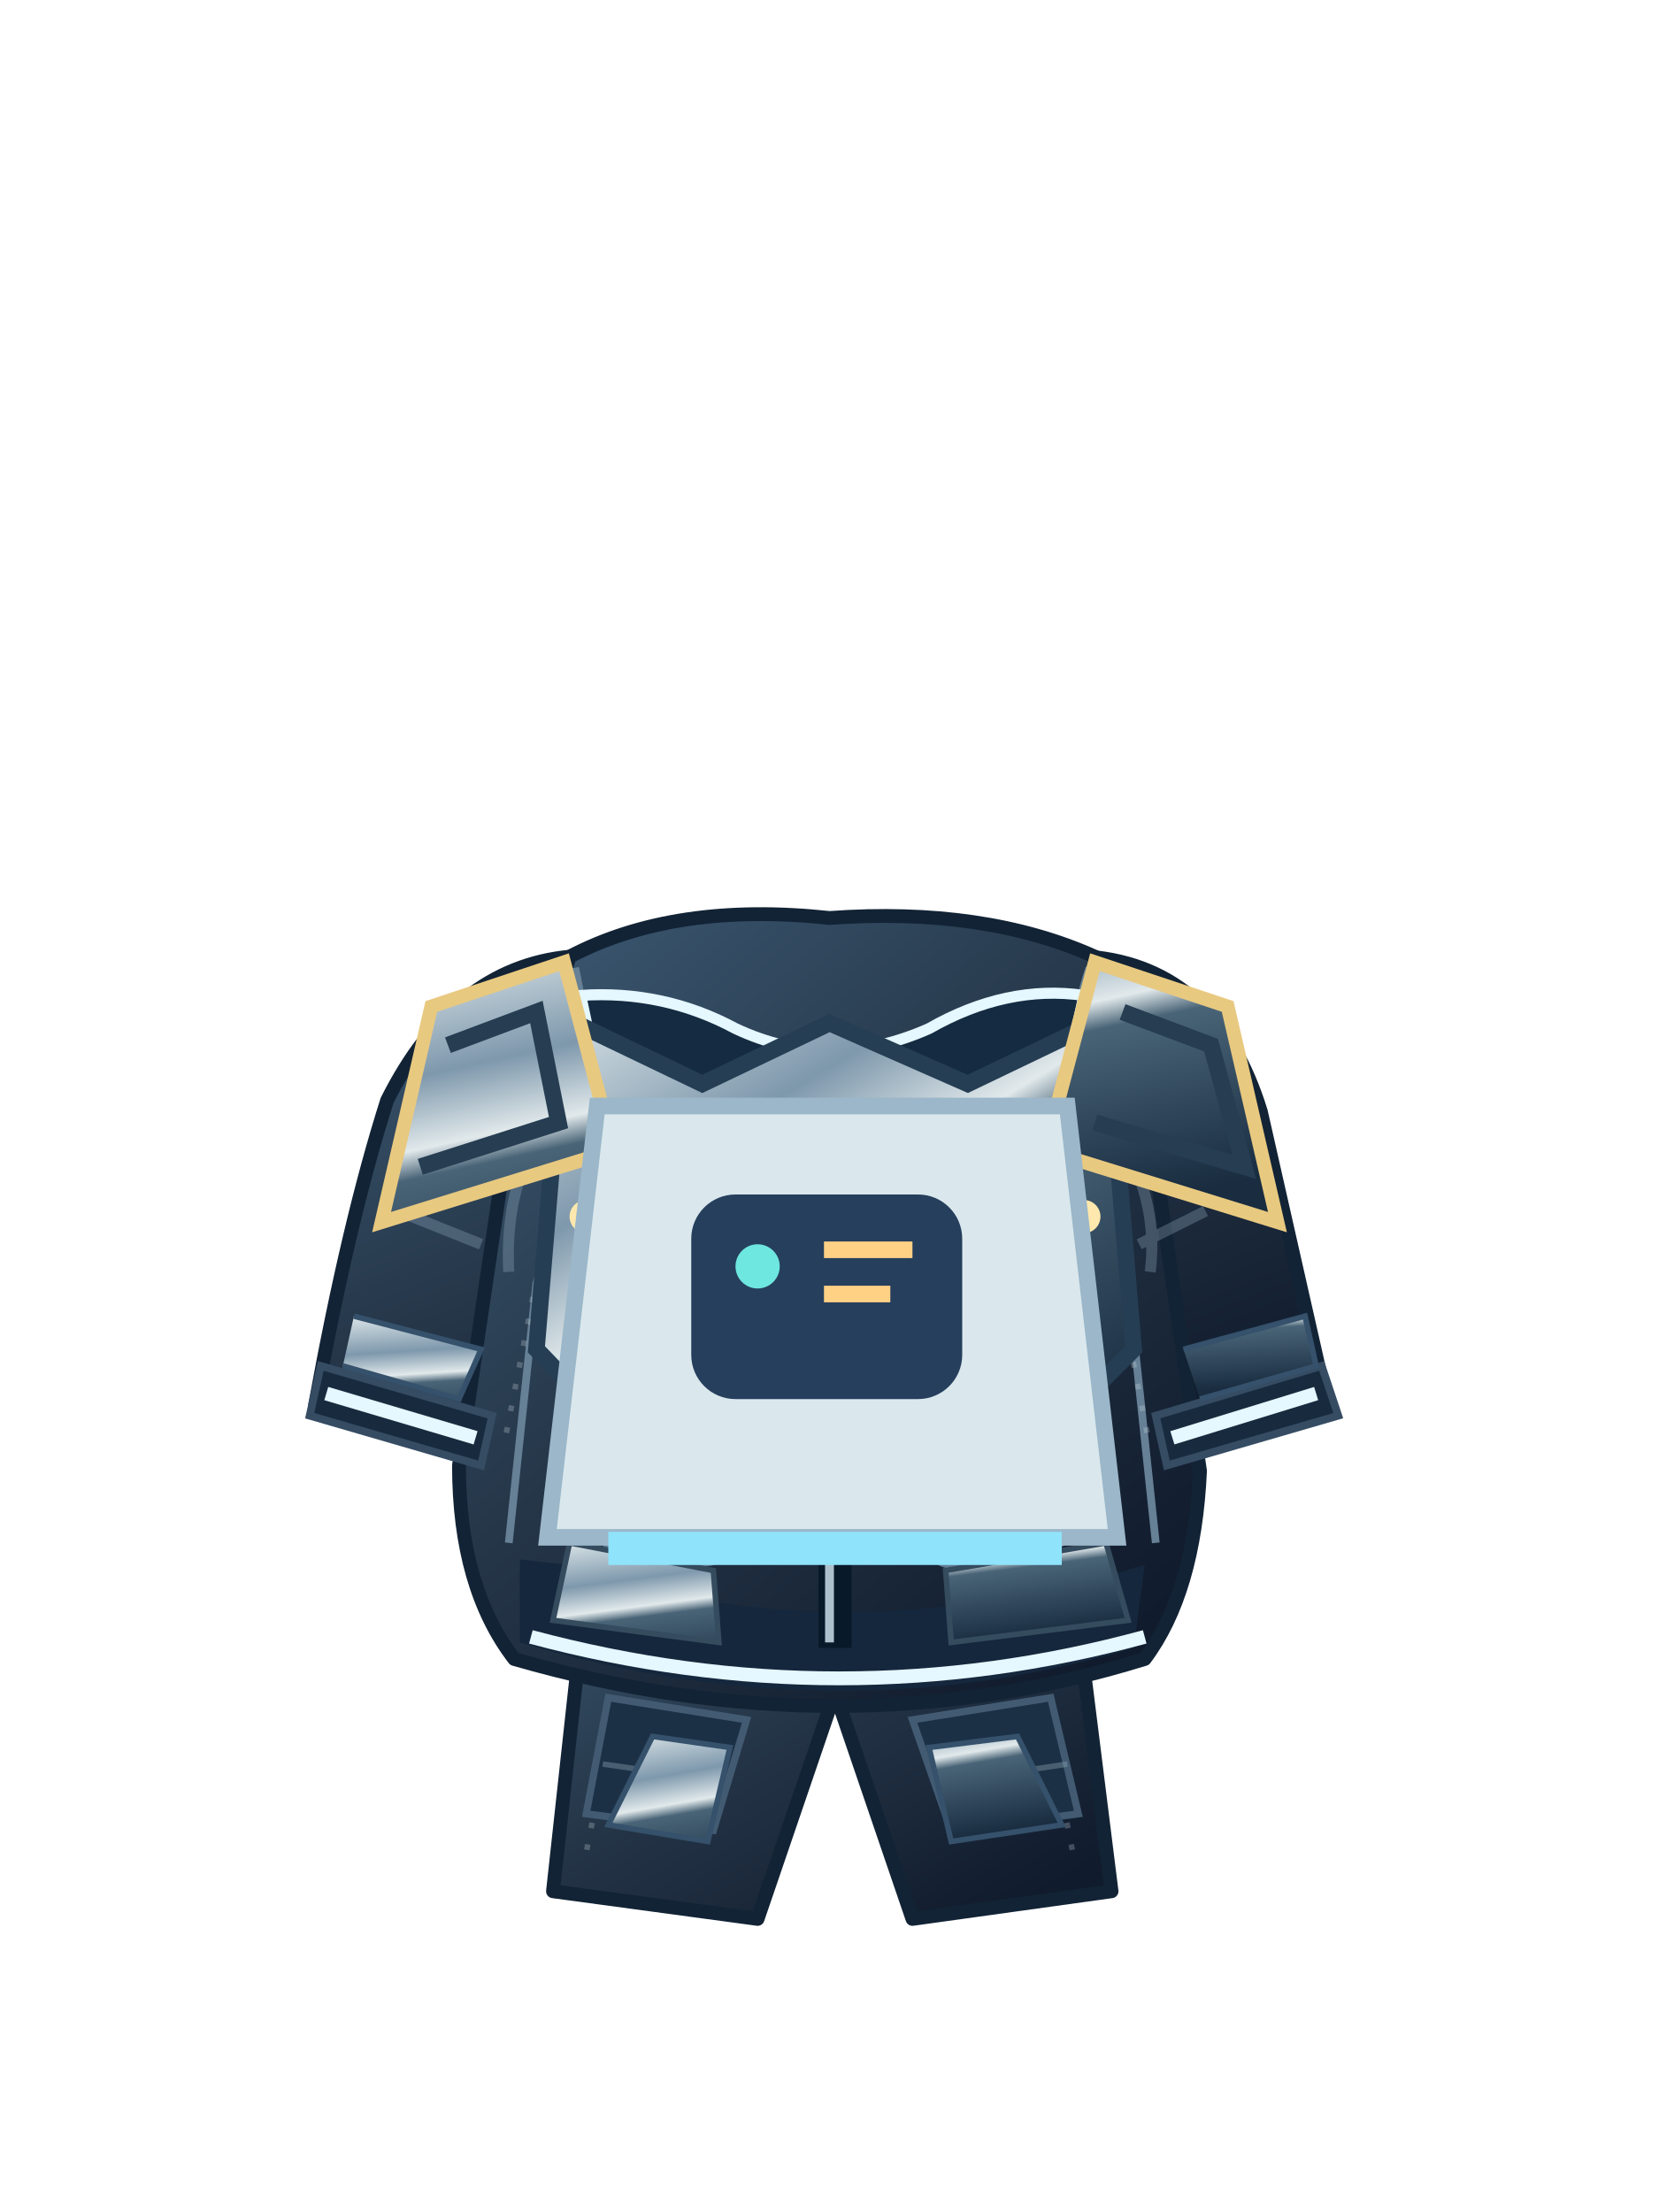
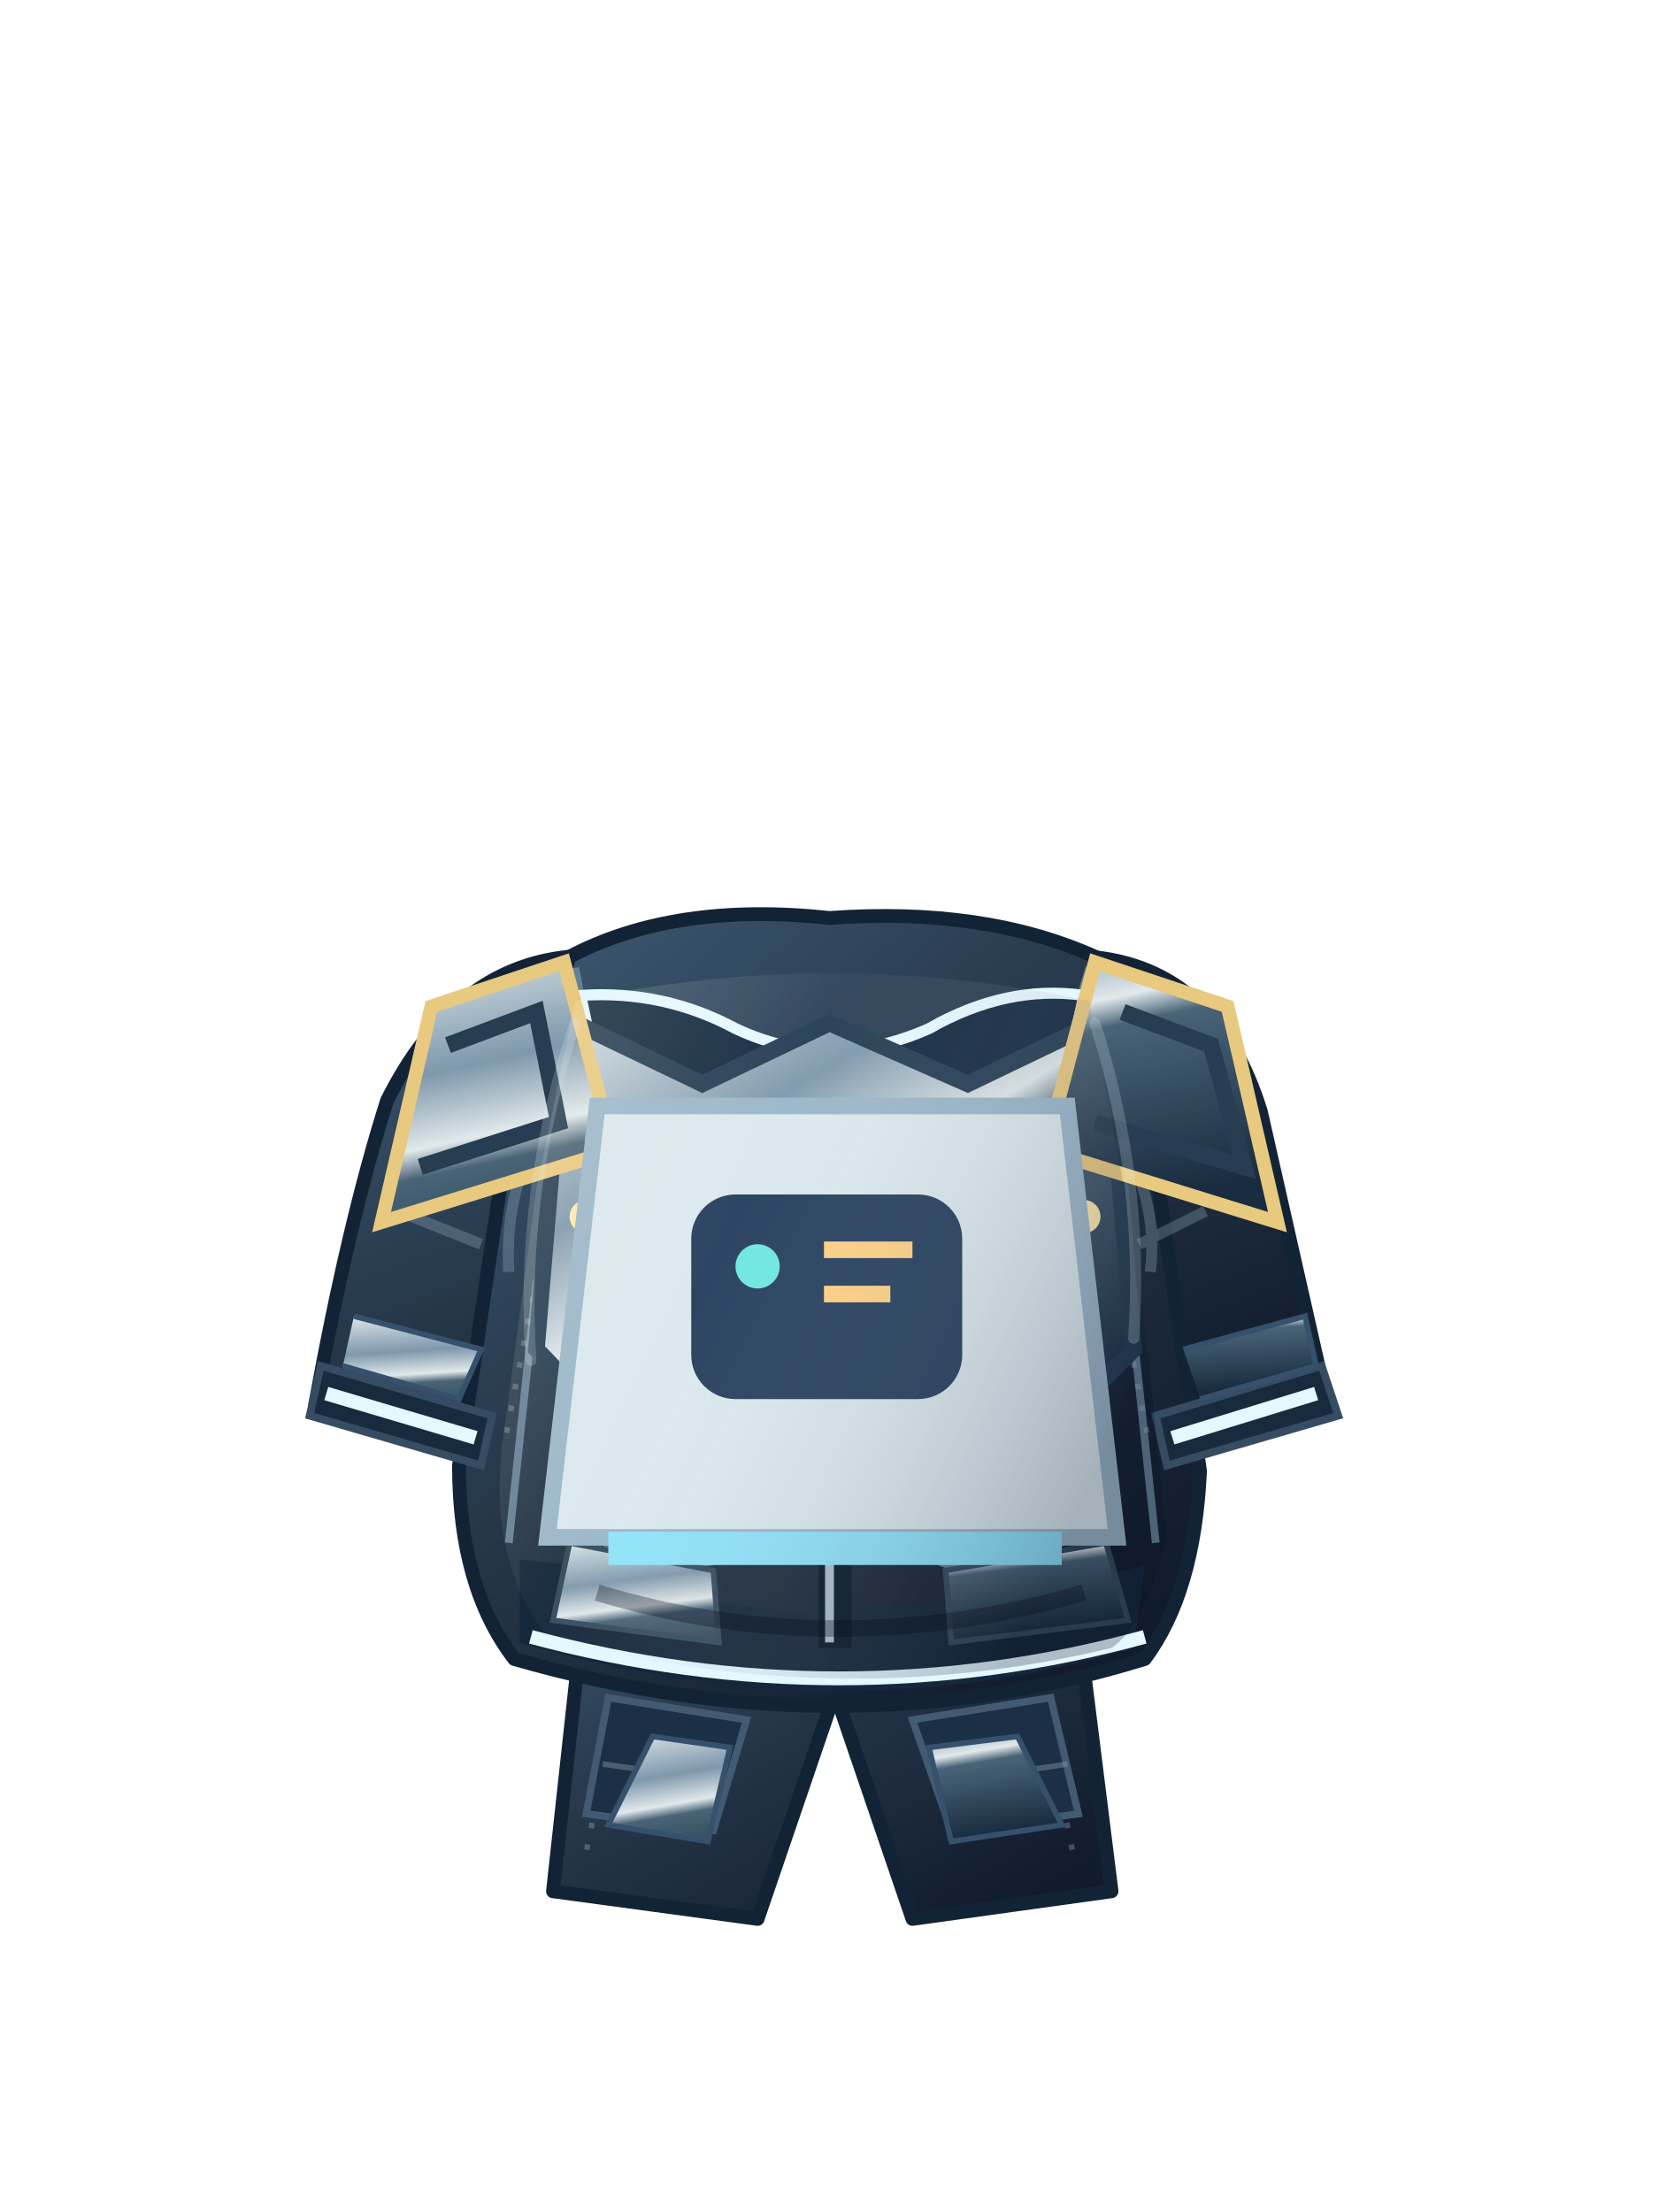
<svg xmlns="http://www.w3.org/2000/svg" viewBox="0 0 300 400">
  <defs>
    <radialGradient id="skin" cx=".32" cy=".2" r=".85">
      <stop stop-color="#eac086" />
      <stop offset=".55" stop-color="#93603e" />
      <stop offset="1" stop-color="#392b37" />
    </radialGradient>
    <linearGradient id="cloth" x2=".8" y2="1">
      <stop stop-color="#3d5b75" />
      <stop offset=".5" stop-color="#253648" />
      <stop offset="1" stop-color="#101b2d" />
    </linearGradient>
    <linearGradient id="metal" x2=".75" y2="1">
      <stop stop-color="#dce6e9" />
      <stop offset=".3" stop-color="#7e98ac" />
      <stop offset=".48" stop-color="#e1e9eb" />
      <stop offset=".55" stop-color="#496477" />
      <stop offset="1" stop-color="#192c40" />
    </linearGradient>
    <linearGradient id="trim" x2="1" y2="1">
      <stop stop-color="#edfcff" />
      <stop offset=".4" stop-color="#58e4f5" />
      <stop offset="1" stop-color="#287c9f" />
    </linearGradient>
    <linearGradient id="leather" x2=".8" y2="1">
      <stop stop-color="#c59269" />
      <stop offset=".5" stop-color="#855339" />
      <stop offset="1" stop-color="#392722" />
    </linearGradient>
    <linearGradient id="hair" x2=".3" y2="1">
      <stop stop-color="#8f5a36" />
      <stop offset=".6" stop-color="#492b25" />
      <stop offset="1" stop-color="#241b22" />
    </linearGradient>
    <radialGradient id="lens" cx=".3" cy=".15">
      <stop stop-color="#84d9ef" />
      <stop offset=".6" stop-color="#153e64" />
      <stop offset="1" stop-color="#09182b" />
    </radialGradient>
  </defs>
  <g stroke="#122335" stroke-width="2.5" stroke-linejoin="round">
    <path d="M107 278Q150 271 193 278L201 342L165 347L151 306L137 347L100 342Z" fill="url(#cloth)" />
    <path d="M103 173Q82 175 70 199Q63 221 57 254L88 264L105 221ZM197 173Q220 175 228 201L240 254L210 264L194 221Z" fill="url(#cloth)" />
    <path d="M103 173Q122 163 150 166Q178 164 198 173L209 211L217 266Q216 288 207 300Q152 317 93 300Q83 287 83 265L91 211Z" fill="url(#cloth)" />
  </g>
  <path d="M104 175Q110 202 97 232L92 279M197 175Q188 202 204 232L209 279" fill="none" stroke="#668096" stroke-width="1.4" />
  <path d="M105 180Q120 179 133 186Q150 194 168 186Q182 178 196 180L193 194Q176 210 150 199Q126 210 108 194Z" fill="#142b41" stroke="#e5f7ff" stroke-width="2" />
  <path d="M103 199Q91 210 92 230M198 199Q210 214 208 230M72 219l15 6m131-6-12 6" fill="none" stroke="#a4bdd0" opacity=".28" stroke-width="2" />
  <path d="M103 283Q151 300 207 283L205 298Q151 314 94 297L94 282Z" fill="#15273c" />
  <path d="M96 296Q152 311 207 296" fill="none" stroke="#e5f7ff" stroke-width="2.5" />
  <path d="M151 203V298" stroke="#081a2a" stroke-width="6" />
  <path d="M150 203V297" stroke="#adc1cd" stroke-width="1.6" />
  <path d="M111 254Q123 254 135 257L133 278Q131 284 124 282L111 280Q107 278 108 272ZM165 257Q181 254 193 254Q197 255 196 261L194 275Q194 279 189 280L173 283Q168 283 168 278Z" fill="#172a3d" stroke="#607e94" stroke-width="1.5" />
  <path d="M108 255l27 2m31 0 29-2" stroke="#e5f7ff" stroke-width="1" />
  <path d="M114 260l16 1m42 0 17-1" stroke="#b7c6cf" opacity=".35" stroke-dasharray="1 2" />
  <rect x="147" y="217" width="7" height="11" rx="2" fill="url(#metal)" stroke="#1c3347" />
  <path d="M118 216L130 218Q135 218 134 223L132 236Q132 241 127 241L120 240Q116 240 116 235L113 221Q113 216 118 216Z" fill="#123c50" stroke="#e5f7ff" stroke-width="1.2" />
  <path d="M118 222l10 1m-9 5 7 1" stroke="#e5f7ff" stroke-width="2" />
  <circle cx="121" cy="236" r="1.5" fill="#d8f5ff" />
  <path d="M58 247L89 256L87 265L56 256ZM209 256L239 247L242 256L211 265Z" fill="#182b3e" stroke="#354c63" stroke-width="1.4" />
  <path d="M59 252L86 260M212 260L238 252" stroke="#e5f7ff" stroke-width="2.5" />
  <path d="M101 211L91 262M198 211L208 262M111 310L106 335M189 310L194 335" fill="none" stroke="#dce8ed" opacity=".25" stroke-dasharray="1 3" />
  <path d="M110 307L135 311L129 331L106 328ZM165 311L190 307L195 328L172 331Z" fill="#1c3045" stroke="#425b72" stroke-width="1.3" />
  <path d="M109 319l21 3m43 0 20-3" stroke="#8ca4b5" opacity=".4" />
  <path d="M116 246l13 2m46 0 13-2M110 289l20 4m44 0 19-4" stroke="#7a94a8" opacity=".22" stroke-width="2" />
  <path d="M102 184L127 196L150 185L175 196L200 184L205 244L178 271L123 271L97 244Z" fill="url(#metal)" stroke="#253e54" stroke-width="3" />
  <path d="M112 201L150 218L189 201L183 247L150 261L119 247Z" fill="#132d43" stroke="#d9a957" stroke-width="2.5" />
  <path d="M114 202L125 244L150 255L178 244L186 203" fill="none" stroke="#fff0bd" opacity=".5" />
  <path d="M150 222L160 235L150 248L140 235Z" fill="#ffe4a0" stroke="#bf8b42" />
  <path d="M78 182L102 174L111 208L69 221ZM198 174L222 182L231 221L189 208Z" fill="url(#metal)" stroke="#e8c980" stroke-width="2.5" />
  <path d="M81 189L97 183L101 203L76 211M203 183L219 189L225 211L198 203" fill="none" stroke="#263d52" stroke-width="3" />
  <path d="M103 279L129 284L130 297L100 293ZM171 284L200 279L204 293L172 297Z" fill="url(#metal)" stroke="#354b5e" />
  <circle cx="106" cy="220" r="3" fill="#ffe8ad" />
  <circle cx="196" cy="220" r="3" fill="#ffe8ad" />
  <path d="M118 314L132 316L128 333L110 330ZM168 316L184 314L192 330L172 333Z" fill="url(#metal)" stroke="#35516b" />
  <path d="M64 238L87 244L83 253L62 247M214 244L236 238L238 247L217 253" fill="url(#metal)" stroke="#35516b" />
  <path d="M108 200L193 200L202 278L99 278Z" fill="#dae8ed" stroke="#9bb7c9" stroke-width="3" />
  <rect x="125" y="216" width="49" height="37" rx="8" fill="#263f5d" />
  <circle cx="137" cy="229" r="4" fill="#6de7df" />
  <path d="M149 226h16m-16 8h12" stroke="#ffd185" stroke-width="3" />
  <path d="M110 280h82" stroke="#8fe3fa" stroke-width="6" />
+   <defs>
+     <linearGradient id="wardrobe-satin" x1="0" y1="0" x2="1" y2=".5">
+       <stop stop-color="#fff2dd" stop-opacity=".19" />
+       <stop offset=".42" stop-color="#fff" stop-opacity=".03" />
+       <stop offset="1" stop-color="#050c20" stop-opacity=".25" />
+     </linearGradient>
+     <linearGradient id="wardrobe-fold">
+       <stop stop-color="#fff0e1" stop-opacity=".3" />
+       <stop offset=".4" stop-color="#fff" stop-opacity="0" />
+       <stop offset="1" stop-color="#080c26" stop-opacity=".3" />
+     </linearGradient>
+   </defs>
+   <g id="wardrobe-finish">
+     <path d="M104 181Q150 171 197 181L206 230L211 278Q207 294 201 298Q151 310 99 296Q88 282 91 260L97 215Z" fill="url(#wardrobe-satin)" />
+     <path d="M104 185Q94 215 96 246M198 185Q207 213 205 242" fill="none" stroke="#e9f5fa" stroke-opacity=".2" stroke-width="2" stroke-linecap="round" />
+     <path d="M108 288Q151 301 196 288" fill="none" stroke="#050b19" stroke-opacity=".32" stroke-width="3" />
+   </g>
</svg>
